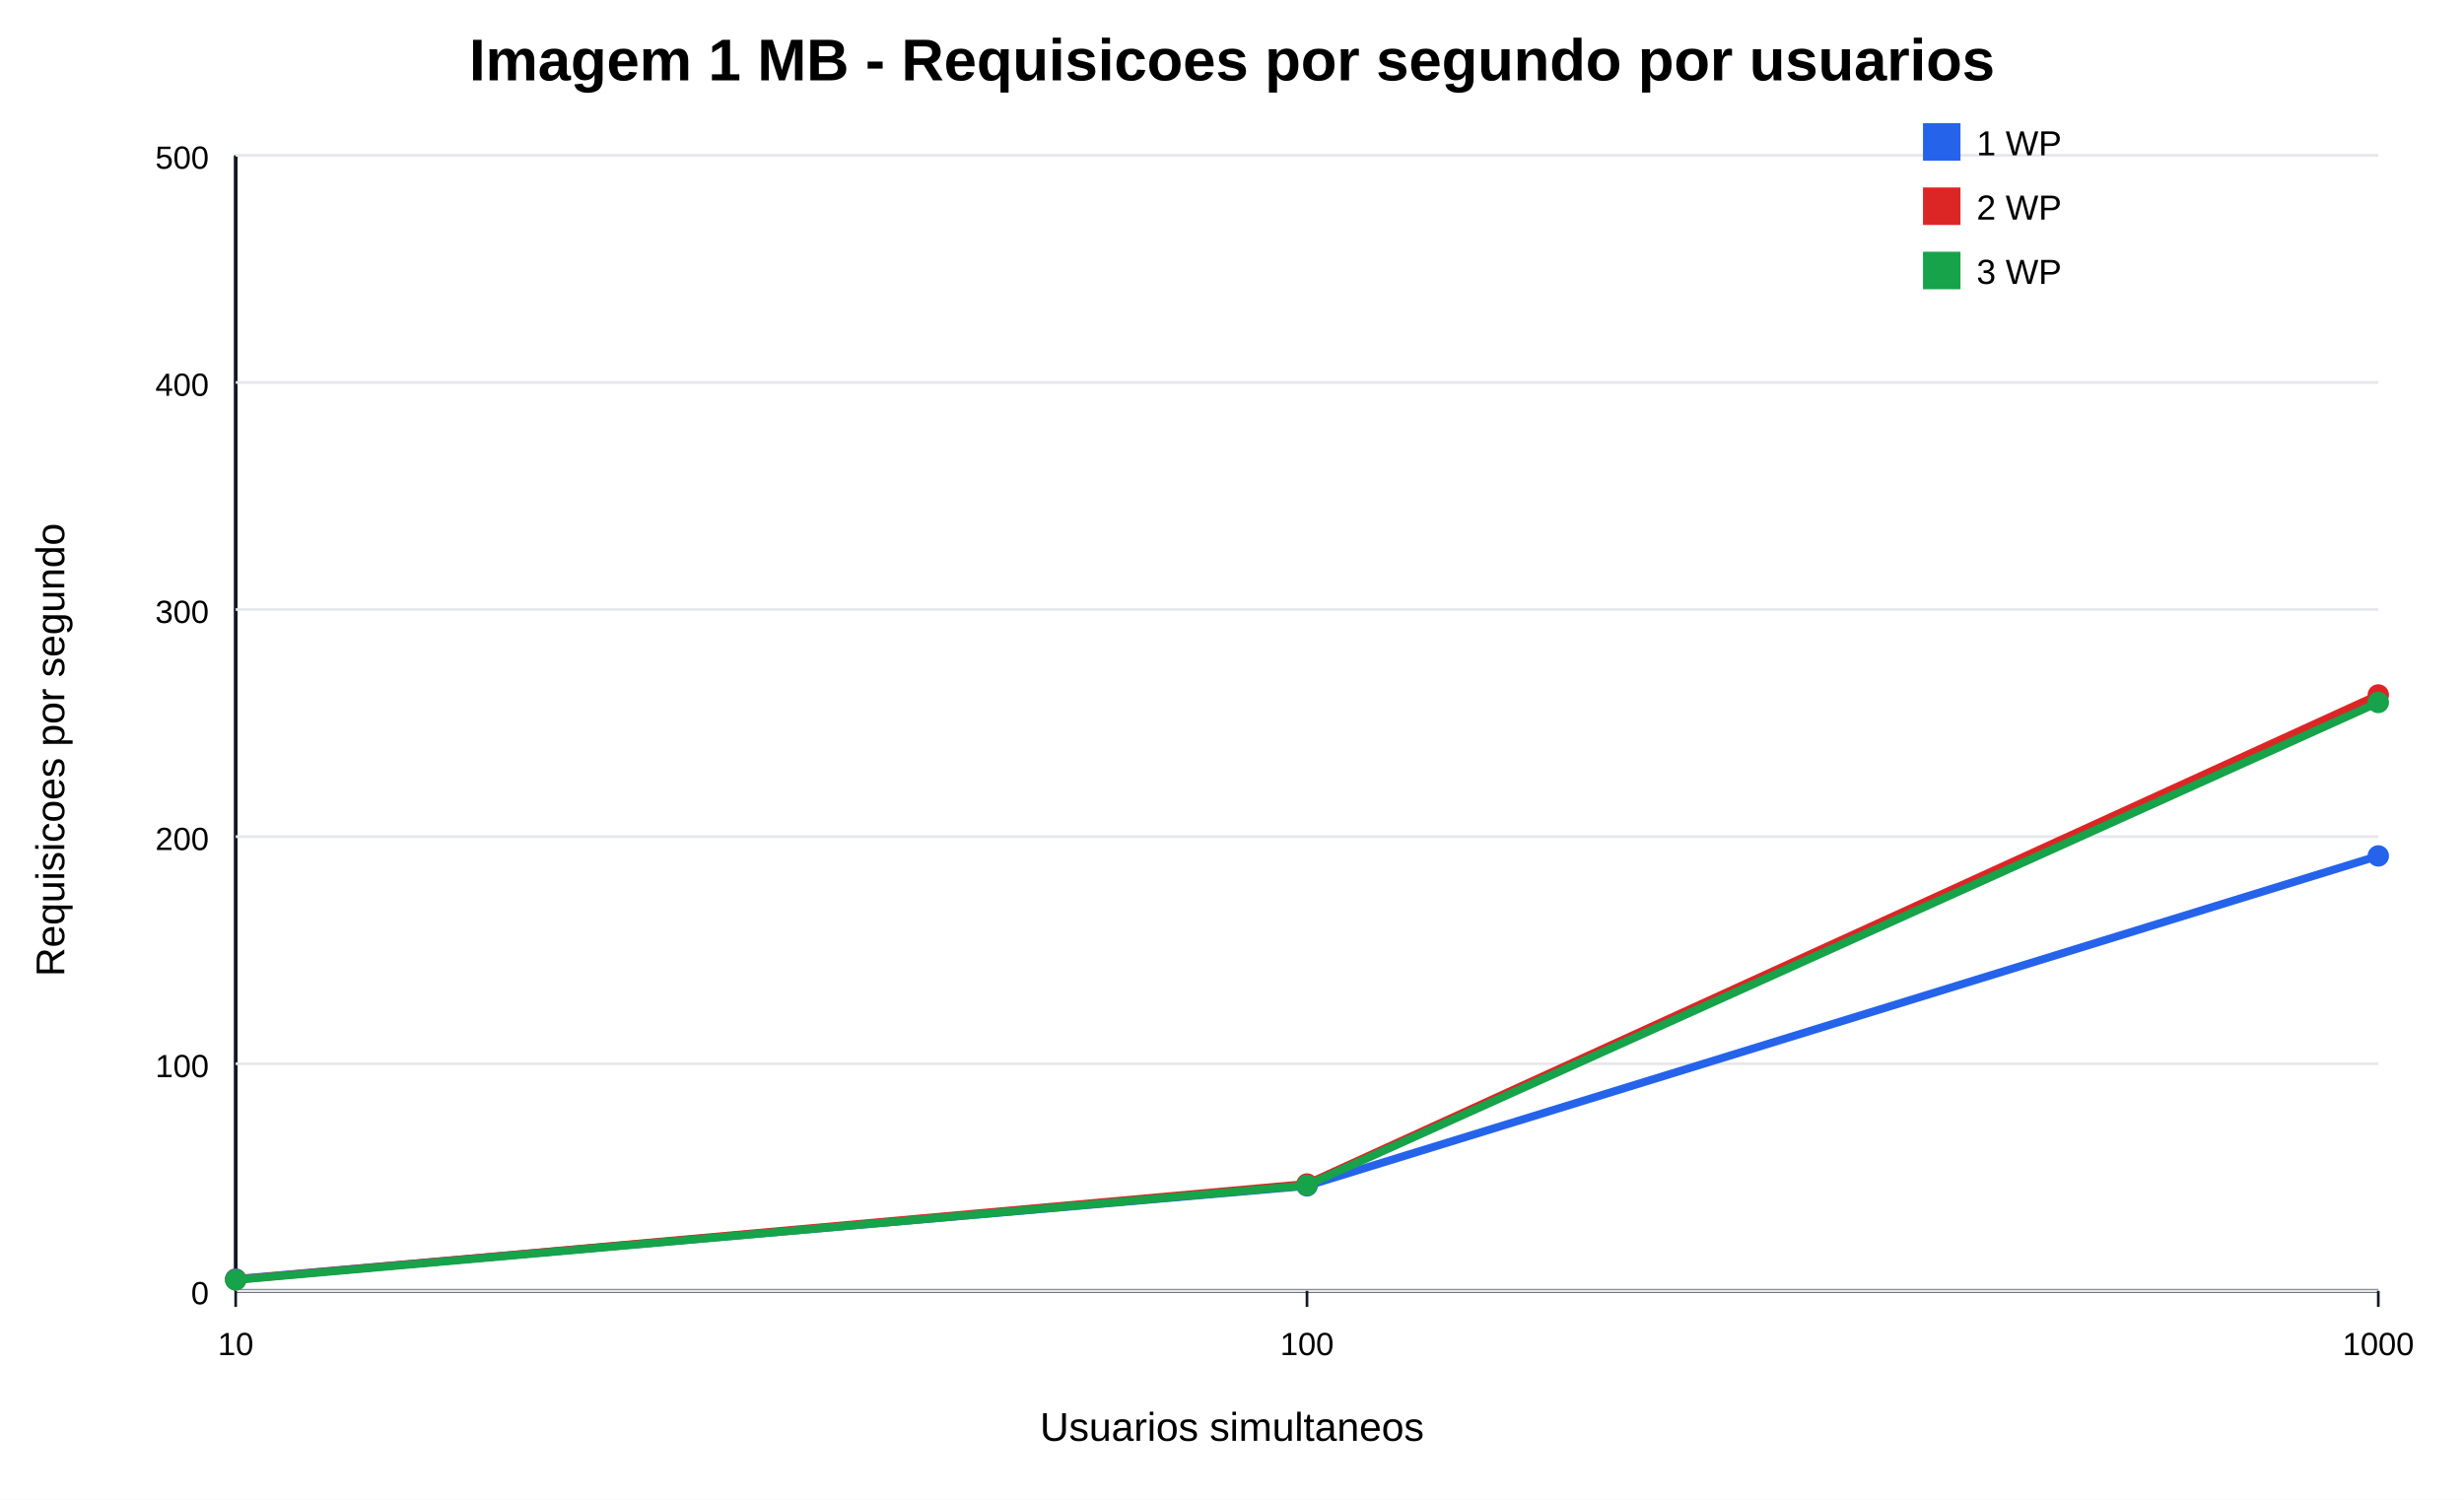
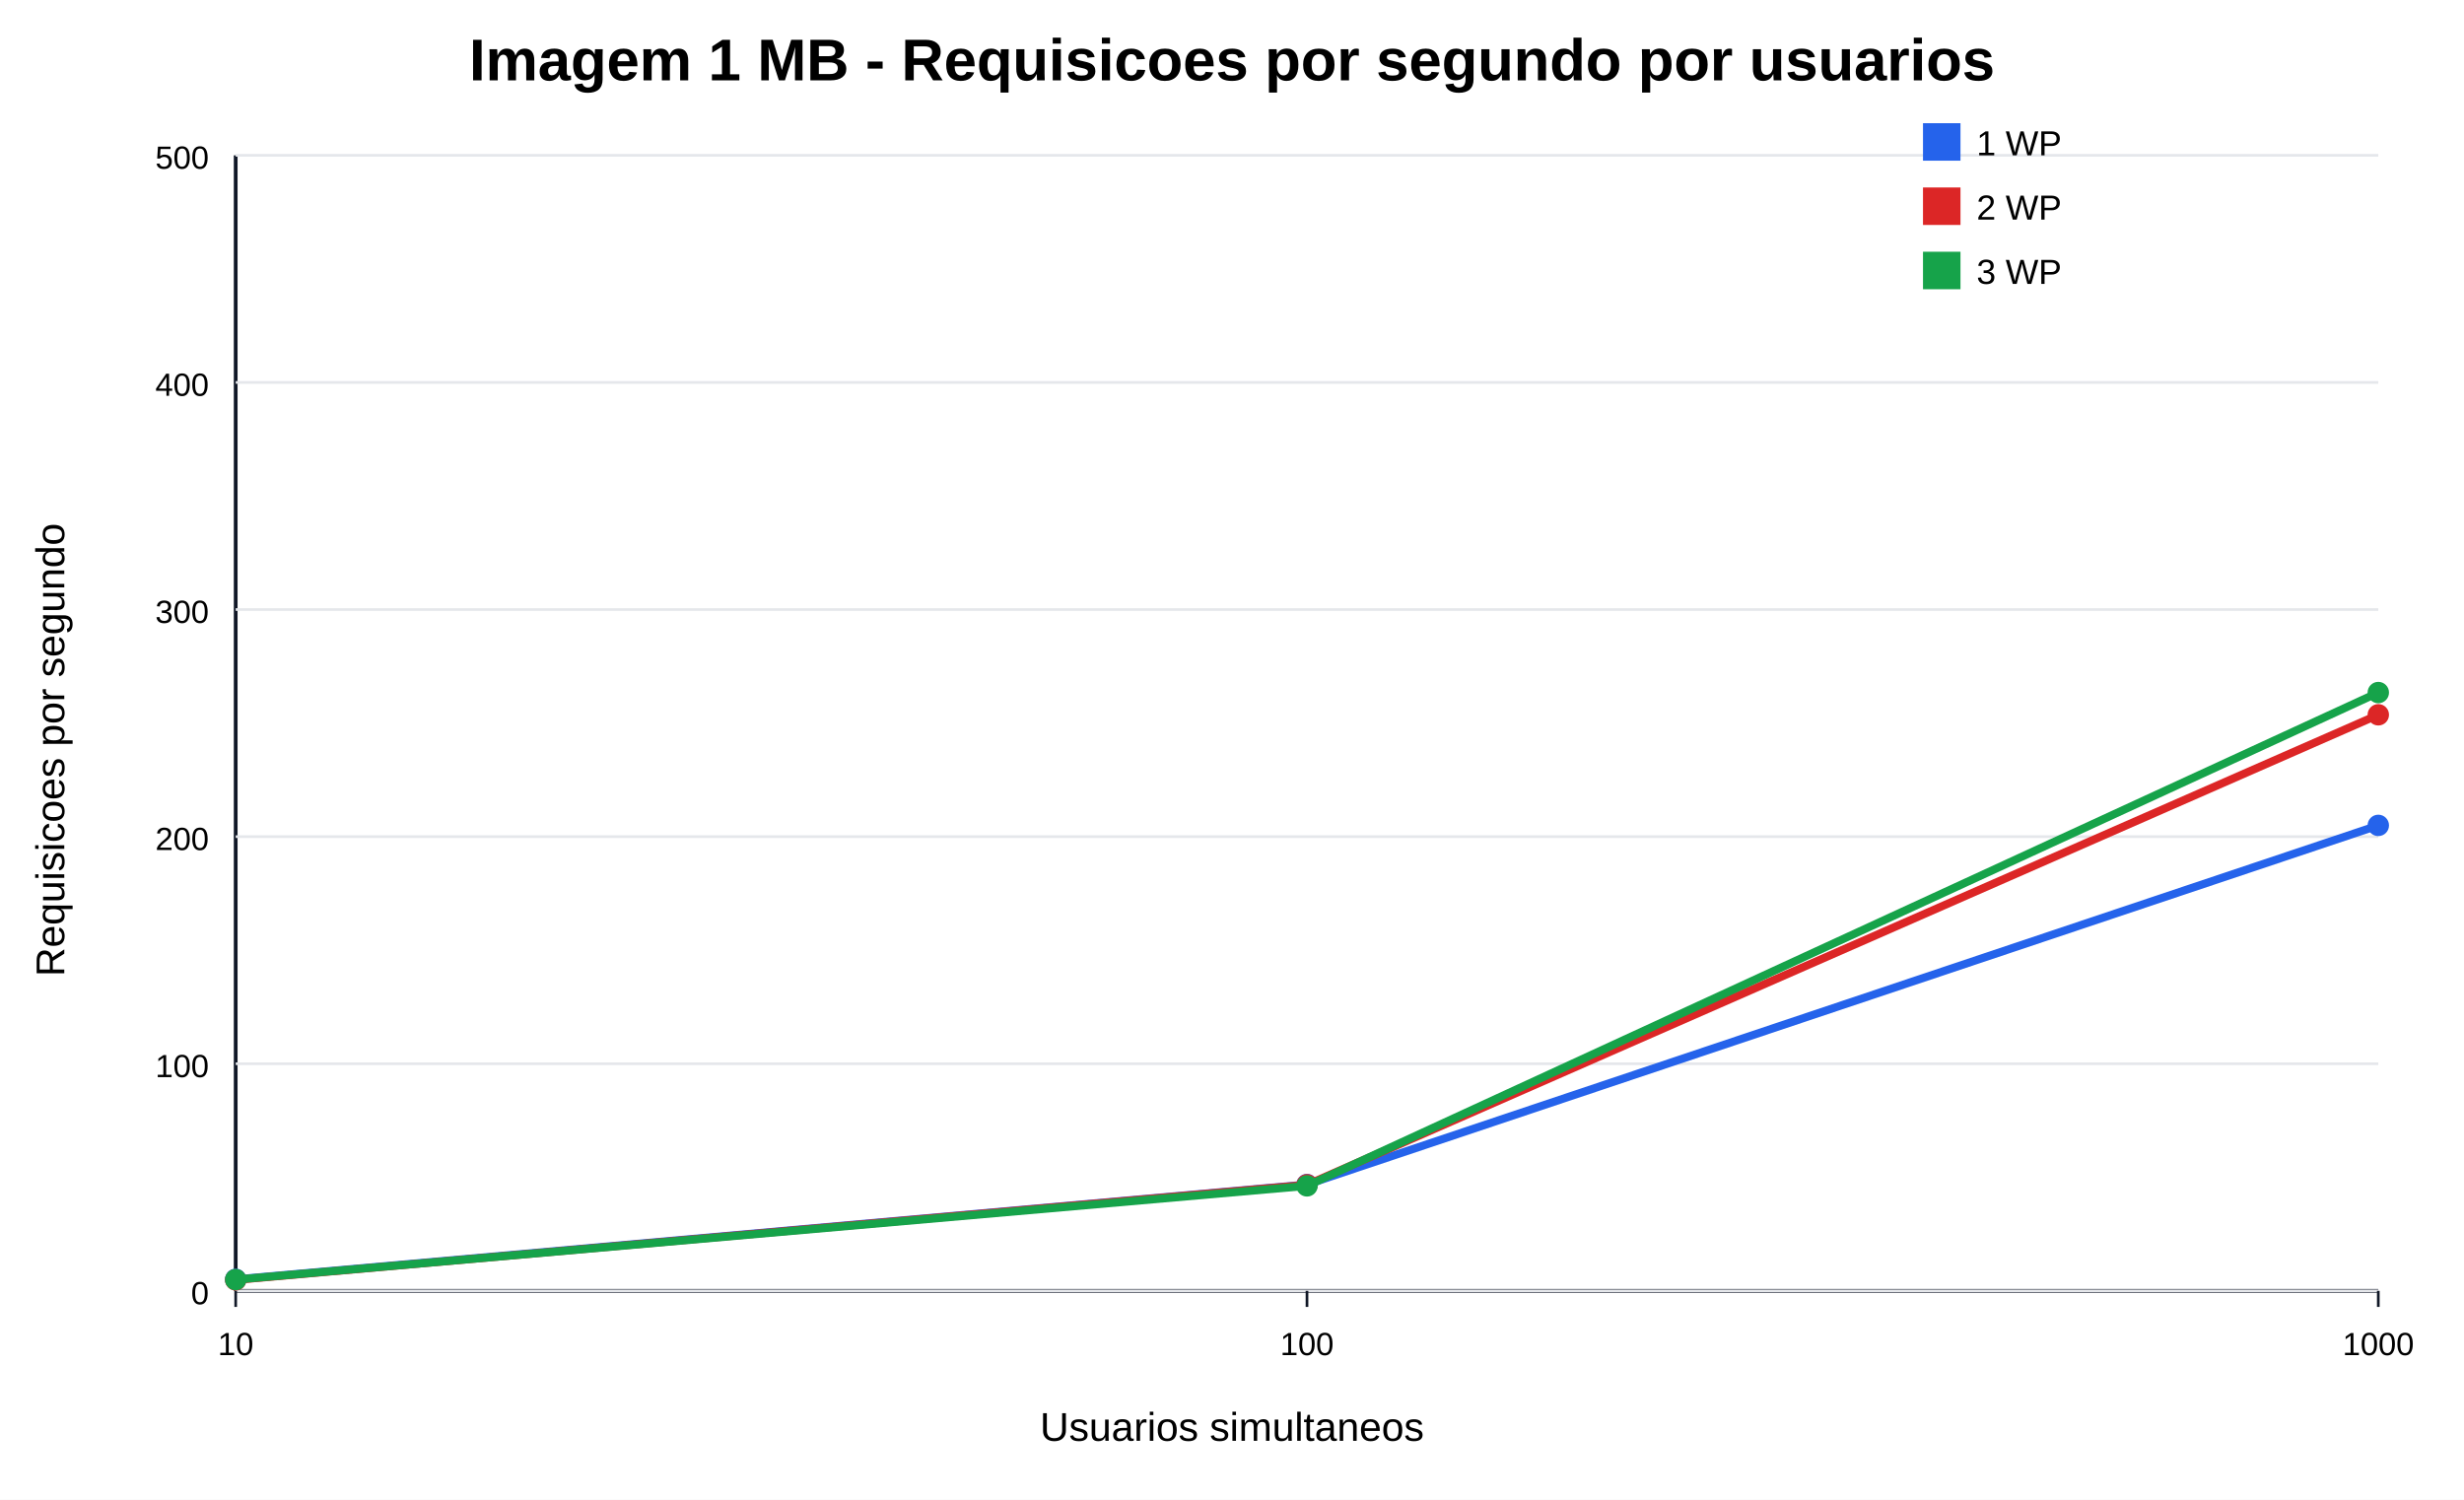
<svg xmlns="http://www.w3.org/2000/svg" width="920" height="560" viewBox="0 0 920 560">
  <rect width="100%" height="100%" fill="#ffffff" />
  <text x="460.0" y="30" text-anchor="middle" font-family="Arial" font-size="22" font-weight="700">Imagem 1 MB - Requisicoes por segundo por usuarios</text>
  <text x="460.0" y="538" text-anchor="middle" font-family="Arial" font-size="15">Usuarios simultaneos</text>
  <text transform="translate(24 280.0) rotate(-90)" text-anchor="middle" font-family="Arial" font-size="15">Requisicoes por segundo</text>
  <line x1="88" y1="482" x2="888" y2="482" stroke="#111827" stroke-width="1.4" />
  <line x1="88" y1="58" x2="88" y2="482" stroke="#111827" stroke-width="1.4" />
  <line x1="88" y1="482.0" x2="888" y2="482.0" stroke="#e5e7eb" />
  <text x="78" y="487.0" text-anchor="end" font-family="Arial" font-size="12">0</text>
  <line x1="88" y1="397.2" x2="888" y2="397.2" stroke="#e5e7eb" />
  <text x="78" y="402.2" text-anchor="end" font-family="Arial" font-size="12">100</text>
  <line x1="88" y1="312.4" x2="888" y2="312.4" stroke="#e5e7eb" />
  <text x="78" y="317.4" text-anchor="end" font-family="Arial" font-size="12">200</text>
  <line x1="88" y1="227.6" x2="888" y2="227.6" stroke="#e5e7eb" />
  <text x="78" y="232.6" text-anchor="end" font-family="Arial" font-size="12">300</text>
  <line x1="88" y1="142.8" x2="888" y2="142.8" stroke="#e5e7eb" />
  <text x="78" y="147.8" text-anchor="end" font-family="Arial" font-size="12">400</text>
  <line x1="88" y1="58.0" x2="888" y2="58.0" stroke="#e5e7eb" />
  <text x="78" y="63.0" text-anchor="end" font-family="Arial" font-size="12">500</text>
  <line x1="88.0" y1="482" x2="88.0" y2="488" stroke="#111827" />
  <text x="88.0" y="506" text-anchor="middle" font-family="Arial" font-size="12">10</text>
  <line x1="488.0" y1="482" x2="488.0" y2="488" stroke="#111827" />
  <text x="488.0" y="506" text-anchor="middle" font-family="Arial" font-size="12">100</text>
  <line x1="888.0" y1="482" x2="888.0" y2="488" stroke="#111827" />
  <text x="888.0" y="506" text-anchor="middle" font-family="Arial" font-size="12">1000</text>
-   <polyline fill="none" stroke="#2563eb" stroke-width="3" points="88.0,477.6 488.0,442.8 888.0,319.6" />
-   <circle cx="88.0" cy="477.6" r="4" fill="#2563eb" />
-   <circle cx="488.0" cy="442.8" r="4" fill="#2563eb" />
-   <circle cx="888.0" cy="319.6" r="4" fill="#2563eb" />
+   <polyline fill="none" stroke="#2563eb" stroke-width="3" points="88.0,477.7 488.0,442.3 888.0,308.2" />
+   <circle cx="88.0" cy="477.7" r="4" fill="#2563eb" />
+   <circle cx="488.0" cy="442.3" r="4" fill="#2563eb" />
+   <circle cx="888.0" cy="308.2" r="4" fill="#2563eb" />
  <rect x="718" y="46" width="14" height="14" fill="#2563eb" />
  <text x="738" y="58" font-family="Arial" font-size="13">1 WP</text>
-   <polyline fill="none" stroke="#dc2626" stroke-width="3" points="88.0,477.8 488.0,442.1 888.0,259.5" />
-   <circle cx="88.0" cy="477.8" r="4" fill="#dc2626" />
-   <circle cx="488.0" cy="442.1" r="4" fill="#dc2626" />
-   <circle cx="888.0" cy="259.5" r="4" fill="#dc2626" />
+   <polyline fill="none" stroke="#dc2626" stroke-width="3" points="88.0,477.9 488.0,442.4 888.0,266.9" />
+   <circle cx="88.0" cy="477.9" r="4" fill="#dc2626" />
+   <circle cx="488.0" cy="442.4" r="4" fill="#dc2626" />
+   <circle cx="888.0" cy="266.9" r="4" fill="#dc2626" />
  <rect x="718" y="70" width="14" height="14" fill="#dc2626" />
  <text x="738" y="82" font-family="Arial" font-size="13">2 WP</text>
-   <polyline fill="none" stroke="#16a34a" stroke-width="3" points="88.0,477.9 488.0,442.6 888.0,262.3" />
-   <circle cx="88.0" cy="477.9" r="4" fill="#16a34a" />
-   <circle cx="488.0" cy="442.6" r="4" fill="#16a34a" />
-   <circle cx="888.0" cy="262.3" r="4" fill="#16a34a" />
+   <polyline fill="none" stroke="#16a34a" stroke-width="3" points="88.0,477.8 488.0,442.8 888.0,258.6" />
+   <circle cx="88.0" cy="477.8" r="4" fill="#16a34a" />
+   <circle cx="488.0" cy="442.8" r="4" fill="#16a34a" />
+   <circle cx="888.0" cy="258.6" r="4" fill="#16a34a" />
  <rect x="718" y="94" width="14" height="14" fill="#16a34a" />
  <text x="738" y="106" font-family="Arial" font-size="13">3 WP</text>
</svg>
